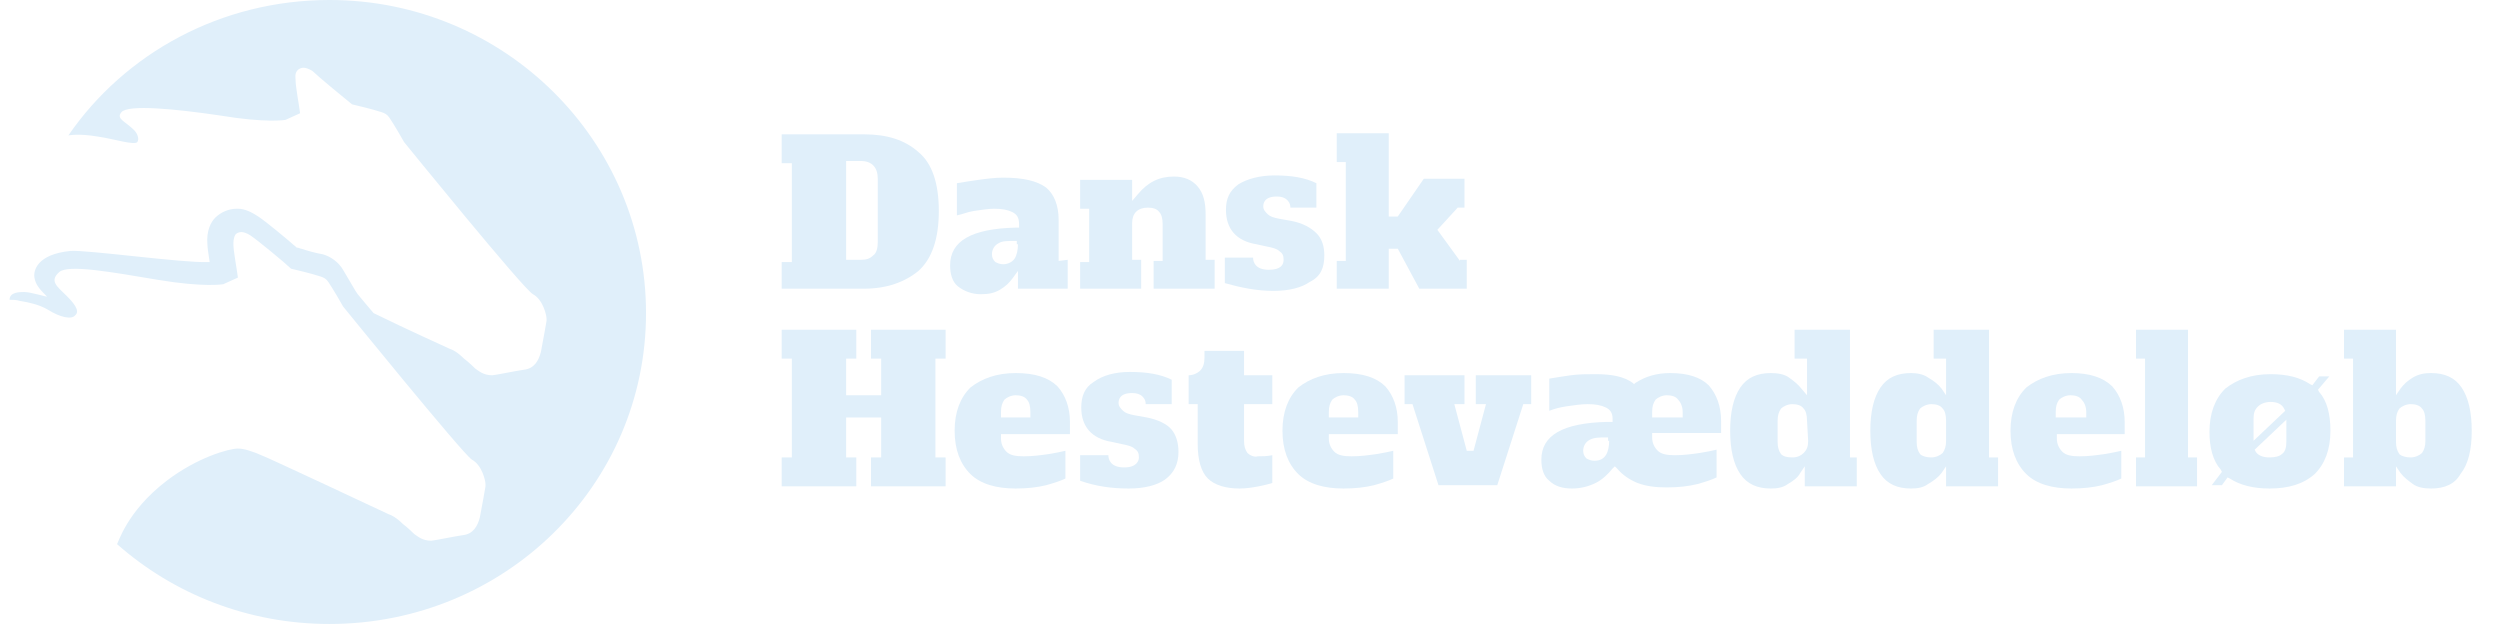
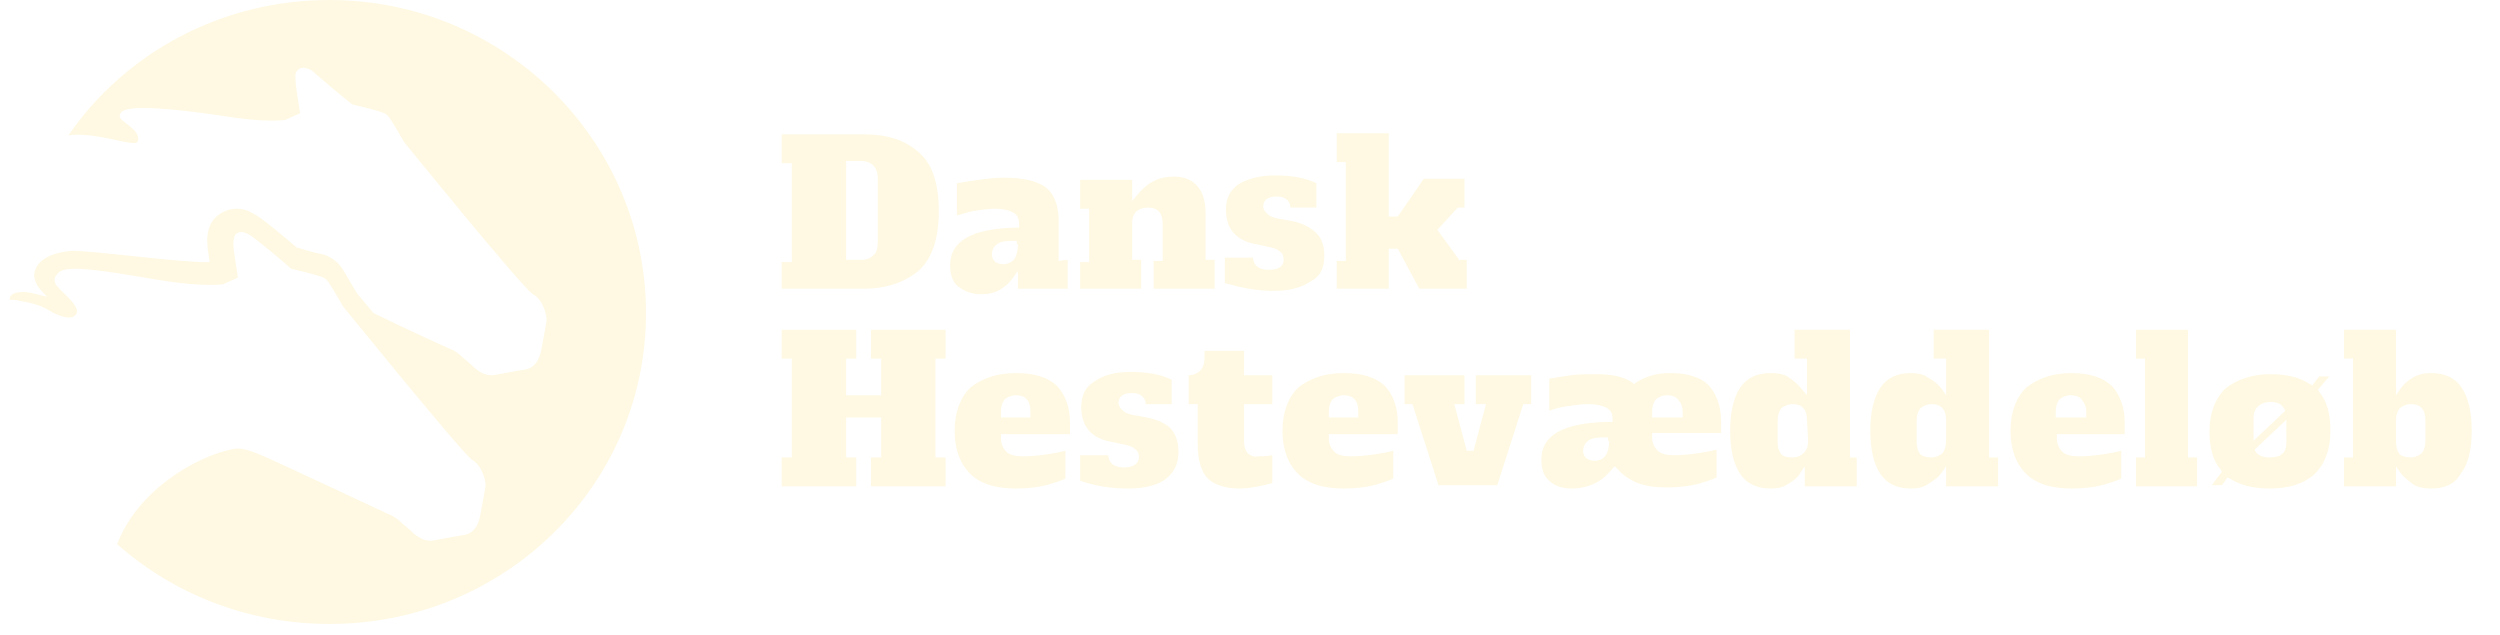
<svg xmlns="http://www.w3.org/2000/svg" width="193" height="49" viewBox="0 0 193 49" fill="none">
-   <path d="M70.906 11.743C69.858 10.8 68.462 10.371 66.717 10.371H60.346V12.6H61.131V20.229H60.346V22.286H66.717C68.462 22.286 69.858 21.771 70.906 20.914C71.953 19.971 72.477 18.429 72.477 16.286C72.477 14.143 71.953 12.6 70.906 11.743ZM67.764 18.686C67.764 19.114 67.677 19.543 67.415 19.714C67.153 19.971 66.891 20.057 66.455 20.057H65.32V12.429H66.455C67.328 12.429 67.764 12.943 67.764 13.8V18.686Z" fill="#E0EFFA" />
-   <path d="M81.727 20.143V16.971C81.727 15.857 81.378 15 80.767 14.486C80.069 13.971 79.022 13.714 77.451 13.714C76.84 13.714 76.142 13.8 75.531 13.886C74.92 13.971 74.397 14.057 73.873 14.143V16.628C74.309 16.543 74.658 16.371 75.182 16.286C75.793 16.2 76.317 16.114 76.753 16.114C77.364 16.114 77.8 16.2 78.149 16.371C78.498 16.543 78.673 16.8 78.673 17.314V17.571H78.411C75.007 17.657 73.349 18.6 73.349 20.486C73.349 21.171 73.524 21.771 73.96 22.114C74.397 22.457 75.007 22.714 75.706 22.714C76.317 22.714 76.753 22.628 77.189 22.371C77.626 22.114 77.887 21.857 78.149 21.514L78.586 20.914V22.286H82.426V20.057L81.727 20.143ZM78.586 18.857C78.586 19.286 78.498 19.714 78.324 19.971C78.149 20.229 77.8 20.4 77.451 20.4C77.189 20.4 77.015 20.314 76.84 20.229C76.666 20.057 76.578 19.886 76.578 19.628C76.578 19.286 76.753 18.943 77.102 18.771C77.364 18.6 77.8 18.6 78.324 18.6H78.498V18.857H78.586Z" fill="#E0EFFA" />
-   <path d="M93.073 20.143V16.543C93.073 15.6 92.898 14.914 92.462 14.4C92.026 13.886 91.415 13.629 90.629 13.629C89.495 13.629 88.622 14.057 87.837 15L87.4 15.514V13.886H83.386V16.114H84.084V20.229H83.386V22.286H88.098V20.057H87.4V17.229C87.4 16.457 87.837 16.029 88.622 16.029C88.971 16.029 89.32 16.114 89.495 16.371C89.669 16.543 89.757 16.886 89.757 17.314V20.143H89.058V22.286H93.771V20.057H93.073V20.143Z" fill="#E0EFFA" />
-   <path d="M102.237 19.714C102.237 19.029 102.062 18.428 101.626 18C101.189 17.571 100.578 17.229 99.706 17.057L98.746 16.886C98.309 16.8 98.047 16.714 97.873 16.543C97.698 16.371 97.524 16.2 97.524 15.943C97.524 15.686 97.611 15.171 98.571 15.171C98.92 15.171 99.182 15.257 99.357 15.428C99.444 15.514 99.618 15.686 99.618 16.029H101.626V14.143C100.753 13.714 99.706 13.543 98.397 13.543C97.262 13.543 96.302 13.8 95.604 14.229C94.906 14.743 94.644 15.343 94.644 16.2C94.644 17.657 95.429 18.6 97 18.857L97.786 19.029C98.222 19.114 98.571 19.2 98.746 19.371C99.007 19.543 99.095 19.714 99.095 20.057C99.095 20.4 98.92 20.828 97.96 20.828C96.913 20.828 96.738 20.229 96.738 19.886H94.557V21.857C95.778 22.2 97 22.457 98.309 22.457C99.531 22.457 100.491 22.2 101.102 21.771C101.975 21.343 102.237 20.657 102.237 19.714Z" fill="#E0EFFA" />
-   <path d="M112.709 20.143L110.964 17.743L112.535 16.029H113.058V13.8H109.917L107.909 16.714H107.211V10.286H103.197V12.514H103.895V20.143H103.197V22.286H107.211V19.2H107.909L109.568 22.286H113.233V20.057H112.709V20.143Z" fill="#E0EFFA" />
-   <path d="M67.24 27.686H68.026V30.514H65.32V27.686H66.106V25.457H60.346V27.686H61.131V35.314H60.346V37.543H66.106V35.314H65.32V32.229H68.026V35.314H67.24V37.543H73V35.314H72.215V27.686H73V25.457H67.24V27.686Z" fill="#E0EFFA" />
-   <path d="M78.411 28.8C76.927 28.8 75.793 29.229 74.92 29.914C74.135 30.686 73.698 31.8 73.698 33.257C73.698 34.714 74.135 35.828 74.92 36.6C75.706 37.371 76.927 37.714 78.411 37.714C79.284 37.714 80.069 37.629 80.767 37.457C81.378 37.286 81.902 37.114 82.251 36.943V34.8C81.902 34.886 81.466 34.971 80.942 35.057C80.331 35.143 79.72 35.228 79.022 35.228C78.411 35.228 77.975 35.143 77.713 34.886C77.451 34.629 77.277 34.286 77.277 33.857V33.514H82.6V32.571C82.6 31.457 82.251 30.514 81.64 29.828C80.942 29.143 79.895 28.8 78.411 28.8ZM79.633 32.228H77.277V31.8C77.277 31.371 77.364 31.114 77.538 30.857C77.713 30.686 78.062 30.514 78.411 30.514C78.76 30.514 79.109 30.6 79.284 30.857C79.458 31.029 79.546 31.371 79.546 31.8V32.228H79.633Z" fill="#E0EFFA" />
-   <path d="M90.978 34.886C90.978 34.2 90.804 33.6 90.455 33.171C90.106 32.743 89.407 32.4 88.535 32.228L87.575 32.057C87.138 31.971 86.877 31.886 86.702 31.714C86.528 31.543 86.353 31.371 86.353 31.114C86.353 30.857 86.44 30.343 87.4 30.343C87.749 30.343 88.011 30.428 88.186 30.6C88.273 30.686 88.448 30.857 88.448 31.2H90.455V29.314C89.582 28.886 88.535 28.714 87.226 28.714C86.091 28.714 85.131 28.971 84.433 29.486C83.735 29.914 83.473 30.6 83.473 31.457C83.473 32.914 84.258 33.857 85.829 34.114L86.615 34.286C87.051 34.371 87.4 34.457 87.575 34.629C87.837 34.8 87.924 34.971 87.924 35.314C87.924 35.571 87.749 36.086 86.789 36.086C85.742 36.086 85.567 35.486 85.567 35.143H83.386V37.114C84.608 37.543 85.829 37.714 87.138 37.714C88.36 37.714 89.32 37.457 89.931 37.029C90.629 36.514 90.978 35.828 90.978 34.886Z" fill="#E0EFFA" />
-   <path d="M96.302 34.971C96.127 34.714 96.04 34.457 96.04 34.029V31.2H98.222V28.971H96.04V27.086H92.986V27.6C92.986 28.029 92.898 28.371 92.637 28.628C92.462 28.8 92.113 28.971 91.764 28.971V31.2H92.462V34.286C92.462 35.486 92.724 36.428 93.248 36.943C93.771 37.457 94.644 37.714 95.691 37.714C96.215 37.714 96.738 37.629 97.175 37.543C97.611 37.457 97.96 37.371 98.222 37.286V35.143C97.786 35.228 97.437 35.228 97.088 35.228C96.826 35.314 96.477 35.143 96.302 34.971Z" fill="#E0EFFA" />
-   <path d="M103.72 28.8C102.237 28.8 101.102 29.229 100.229 29.914C99.444 30.686 99.007 31.8 99.007 33.257C99.007 34.714 99.444 35.828 100.229 36.6C101.015 37.371 102.237 37.714 103.72 37.714C104.593 37.714 105.378 37.629 106.077 37.457C106.688 37.286 107.211 37.114 107.56 36.943V34.8C107.211 34.886 106.775 34.971 106.251 35.057C105.64 35.143 105.029 35.228 104.331 35.228C103.72 35.228 103.284 35.143 103.022 34.886C102.76 34.629 102.586 34.286 102.586 33.857V33.514H107.909V32.571C107.909 31.457 107.56 30.514 106.949 29.828C106.251 29.143 105.204 28.8 103.72 28.8ZM104.942 32.228H102.586V31.8C102.586 31.371 102.673 31.114 102.848 30.857C103.022 30.686 103.371 30.514 103.72 30.514C104.069 30.514 104.418 30.6 104.593 30.857C104.768 31.029 104.855 31.371 104.855 31.8V32.228H104.942Z" fill="#E0EFFA" />
-   <path d="M114.717 31.2L113.757 34.8H113.233L112.273 31.2H113.058V28.971H108.433V31.2H109.044L111.051 37.457H115.589L117.597 31.2H118.208V28.971H113.931V31.2H114.717Z" fill="#E0EFFA" />
-   <path d="M128.942 28.8C127.895 28.8 127.022 29.057 126.237 29.571L126.149 29.657L126.062 29.571C125.364 29.057 124.404 28.886 123.182 28.886C122.571 28.886 121.873 28.886 121.262 28.971C120.651 29.057 120.128 29.143 119.604 29.229V31.714C120.04 31.543 120.389 31.457 120.913 31.371C121.524 31.286 122.048 31.2 122.571 31.2C123.182 31.2 123.618 31.286 123.968 31.457C124.317 31.628 124.491 31.886 124.491 32.314V32.571H124.055C120.651 32.657 118.993 33.6 118.993 35.486C118.993 36.171 119.168 36.771 119.604 37.114C120.04 37.543 120.651 37.714 121.349 37.714C122.048 37.714 122.658 37.543 123.182 37.286C123.706 37.029 124.142 36.6 124.491 36.171L124.666 36L124.84 36.171C125.277 36.686 125.8 37.029 126.411 37.286C127.109 37.543 127.808 37.629 128.68 37.629C129.553 37.629 130.338 37.543 131.037 37.371C131.648 37.2 132.171 37.029 132.52 36.857V34.714C132.171 34.8 131.735 34.886 131.211 34.971C130.6 35.057 129.989 35.143 129.291 35.143C128.68 35.143 128.244 35.057 127.982 34.8C127.72 34.543 127.546 34.2 127.546 33.771V33.428H132.869V32.486C132.869 31.371 132.52 30.428 131.909 29.743C131.298 29.143 130.338 28.8 128.942 28.8ZM124.229 34.029C124.229 34.457 124.142 34.886 123.968 35.143C123.793 35.4 123.531 35.571 123.095 35.571C122.833 35.571 122.658 35.486 122.484 35.4C122.309 35.228 122.222 35.057 122.222 34.8C122.222 34.457 122.397 34.114 122.746 33.943C123.095 33.771 123.444 33.771 123.968 33.771H124.142V34.029H124.229ZM129.902 32.228H127.546V31.8C127.546 31.371 127.633 31.114 127.808 30.857C127.982 30.686 128.331 30.514 128.68 30.514C129.029 30.514 129.378 30.6 129.553 30.857C129.728 31.029 129.902 31.371 129.902 31.8V32.228Z" fill="#E0EFFA" />
-   <path d="M142.818 35.314V25.457H138.542V27.686H139.502V30.514L139.066 30C138.804 29.657 138.455 29.4 138.106 29.143C137.757 28.886 137.233 28.8 136.709 28.8C135.662 28.8 134.877 29.143 134.353 29.914C133.829 30.686 133.568 31.8 133.568 33.257C133.568 34.714 133.829 35.829 134.353 36.6C134.877 37.371 135.662 37.714 136.709 37.714C137.233 37.714 137.669 37.629 138.018 37.371C138.455 37.114 138.804 36.857 138.978 36.514L139.328 36V37.543H143.342V35.314H142.818ZM139.589 34.029C139.589 34.457 139.502 34.714 139.24 34.971C139.066 35.143 138.804 35.314 138.368 35.314C137.931 35.314 137.669 35.229 137.495 35.057C137.32 34.8 137.233 34.543 137.233 34.114V32.486C137.233 32.057 137.32 31.8 137.495 31.543C137.669 31.372 138.018 31.2 138.368 31.2C138.717 31.2 139.066 31.286 139.24 31.543C139.415 31.714 139.502 32.057 139.502 32.486L139.589 34.029Z" fill="#E0EFFA" />
-   <path d="M153.553 35.314V25.457H149.277V27.686H150.237V30.514L149.888 30C149.626 29.657 149.277 29.4 148.84 29.143C148.491 28.886 147.968 28.8 147.531 28.8C146.484 28.8 145.698 29.143 145.175 29.914C144.651 30.686 144.389 31.8 144.389 33.257C144.389 34.714 144.651 35.829 145.175 36.6C145.698 37.371 146.484 37.714 147.531 37.714C148.055 37.714 148.491 37.629 148.84 37.371C149.277 37.114 149.626 36.857 149.888 36.514L150.237 36V37.543H154.251V35.314H153.553ZM150.237 34.029C150.237 34.457 150.149 34.714 149.975 34.971C149.8 35.143 149.451 35.314 149.102 35.314C148.753 35.314 148.404 35.229 148.229 35.057C148.055 34.8 147.968 34.543 147.968 34.114V32.486C147.968 32.057 148.055 31.8 148.229 31.543C148.404 31.372 148.753 31.2 149.102 31.2C149.451 31.2 149.8 31.286 149.975 31.543C150.149 31.714 150.237 32.057 150.237 32.486V34.029Z" fill="#E0EFFA" />
-   <path d="M159.924 28.8C158.44 28.8 157.306 29.229 156.433 29.914C155.648 30.686 155.211 31.8 155.211 33.257C155.211 34.714 155.648 35.828 156.433 36.6C157.218 37.371 158.44 37.714 159.924 37.714C160.797 37.714 161.582 37.629 162.28 37.457C162.891 37.286 163.415 37.114 163.764 36.943V34.8C163.415 34.886 162.978 34.971 162.455 35.057C161.844 35.143 161.233 35.228 160.535 35.228C159.924 35.228 159.488 35.143 159.226 34.886C158.964 34.629 158.789 34.286 158.789 33.857V33.514H164.026V32.571C164.026 31.457 163.677 30.514 163.066 29.828C162.368 29.143 161.32 28.8 159.924 28.8ZM161.058 32.228H158.702V31.8C158.702 31.371 158.789 31.114 158.964 30.857C159.138 30.686 159.488 30.514 159.837 30.514C160.186 30.514 160.535 30.6 160.709 30.857C160.884 31.029 161.058 31.371 161.058 31.8V32.228Z" fill="#E0EFFA" />
-   <path d="M168.913 35.314V25.457H164.898V27.686H165.597V35.314H164.898V37.543H169.611V35.314H168.913Z" fill="#E0EFFA" />
-   <path d="M179.037 30.257L178.949 30.086L179.822 29.057H179.037L178.513 29.743L178.338 29.657C177.553 29.143 176.593 28.886 175.284 28.886C173.8 28.886 172.666 29.314 171.793 30C171.008 30.771 170.571 31.886 170.571 33.343C170.571 34.543 170.833 35.571 171.444 36.257L171.531 36.428L170.746 37.457H171.531L171.968 36.857L172.142 36.943C172.928 37.457 173.975 37.714 175.197 37.714C176.68 37.714 177.815 37.371 178.688 36.6C179.473 35.828 179.909 34.714 179.909 33.257C179.909 31.971 179.648 30.943 179.037 30.257ZM173.975 32.314C173.975 31.886 174.062 31.628 174.324 31.371C174.498 31.2 174.848 31.029 175.284 31.029C175.808 31.029 176.157 31.2 176.331 31.543L176.418 31.714L173.975 34.029V32.314ZM176.506 34.114C176.506 34.543 176.418 34.886 176.157 35.057C175.982 35.228 175.633 35.314 175.197 35.314C174.673 35.314 174.324 35.143 174.149 34.886L174.062 34.714L176.506 32.4V34.114Z" fill="#E0EFFA" />
-   <path d="M190.818 33.257C190.818 31.8 190.557 30.686 190.033 29.914C189.509 29.143 188.724 28.8 187.677 28.8C187.153 28.8 186.717 28.886 186.28 29.143C185.844 29.4 185.582 29.657 185.32 30L184.971 30.514V25.457H180.957V27.686H181.655V35.314H180.957V37.543H184.971V36L185.32 36.514C185.582 36.857 185.931 37.114 186.28 37.371C186.629 37.629 187.153 37.714 187.677 37.714C188.724 37.714 189.509 37.371 189.946 36.6C190.557 35.829 190.818 34.714 190.818 33.257ZM187.24 34.029C187.24 34.457 187.153 34.714 186.978 34.971C186.804 35.143 186.455 35.314 186.106 35.314C185.757 35.314 185.408 35.229 185.233 35.057C185.058 34.8 184.971 34.543 184.971 34.114V32.486C184.971 32.057 185.058 31.8 185.233 31.543C185.408 31.372 185.757 31.2 186.106 31.2C186.455 31.2 186.804 31.286 186.978 31.543C187.153 31.714 187.24 32.057 187.24 32.486V34.029Z" fill="#E0EFFA" />
-   <path d="M25.436 0C17.058 0 9.64 4.114 5.276 10.457C5.276 10.457 6.062 10.286 7.546 10.543C8.767 10.714 10.338 11.229 10.6 10.971C10.775 10.714 10.6 10.286 10.338 10.029C9.64 9.343 8.942 9.171 9.378 8.657C9.902 8.057 13.48 8.4 16.971 8.914C20.549 9.514 22.033 9.257 22.033 9.257L23.167 8.743C23.08 8.057 22.818 6.686 22.818 6.171C22.818 6 22.731 5.657 22.993 5.4C23.08 5.314 23.255 5.229 23.429 5.229C23.604 5.229 23.866 5.314 24.127 5.486C24.564 5.914 26.746 7.714 27.182 8.057C27.531 8.143 28.666 8.4 29.451 8.657C29.713 8.743 29.887 8.829 30.062 9.086C30.411 9.6 31.109 10.8 31.197 10.971C31.197 10.971 40.447 22.371 41.146 22.714C41.931 23.143 42.193 24.343 42.193 24.6C42.193 24.686 42.193 24.686 42.193 24.771C42.193 24.771 41.931 26.314 41.757 27.171C41.582 27.857 41.233 28.457 40.447 28.543C39.837 28.629 38.178 28.971 38.004 28.971C37.306 28.971 36.956 28.629 36.695 28.457C36.607 28.371 36.171 27.943 35.822 27.686C35.298 27.171 34.949 27 34.687 26.914C34.513 26.829 31.458 25.457 28.84 24.171C28.404 23.657 27.967 23.143 27.618 22.714L27.444 22.457C27.182 22.029 26.746 21.257 26.484 20.829C26.135 20.229 25.524 19.8 24.913 19.629C24.389 19.543 23.778 19.371 23.255 19.2C23.167 19.2 23.08 19.114 22.906 19.114C22.033 18.343 20.462 17.057 19.938 16.714C19.415 16.371 18.891 16.114 18.367 16.114H18.28C17.669 16.114 17.058 16.371 16.622 16.8C16.273 17.143 15.924 17.829 16.011 18.857C16.011 19.114 16.098 19.629 16.186 20.229H16.011C14.178 20.314 6.76 19.286 5.451 19.371C2.833 19.629 2.571 20.914 2.658 21.429C2.746 21.943 3.007 22.286 3.618 22.886C3.706 22.971 2.396 22.543 1.873 22.543C1.524 22.543 0.738 22.543 0.738 23.143C1 23.143 1.262 23.143 1.524 23.229C2.047 23.314 3.007 23.486 3.706 23.914C4.666 24.514 5.538 24.686 5.8 24.343C6.236 24 5.626 23.314 5.102 22.8C4.404 22.114 3.793 21.686 4.578 21C5.276 20.4 8.593 21 12.171 21.6C15.749 22.2 17.233 21.943 17.233 21.943L18.367 21.429C18.28 20.743 18.018 19.371 18.018 18.857C18.018 18.686 18.018 18.343 18.193 18.086C18.28 18 18.455 17.914 18.629 17.914C18.804 17.914 19.066 18 19.327 18.171C19.851 18.514 22.033 20.314 22.469 20.743C22.818 20.829 23.953 21.086 24.738 21.343C25 21.429 25.175 21.514 25.349 21.771C25.698 22.286 26.396 23.486 26.484 23.657C26.484 23.657 35.735 35.057 36.433 35.486C37.218 35.914 37.48 37.114 37.48 37.371C37.48 37.457 37.48 37.457 37.48 37.543C37.48 37.543 37.218 39.086 37.044 39.943C36.869 40.629 36.52 41.229 35.735 41.314C35.124 41.4 33.466 41.743 33.291 41.743C32.593 41.743 32.244 41.4 31.982 41.229C31.895 41.143 31.458 40.714 31.109 40.457C30.586 39.943 30.236 39.771 29.975 39.686C29.626 39.514 20.462 35.229 20.375 35.229C19.415 34.8 18.804 34.629 18.367 34.629C17.669 34.629 15.226 35.314 12.869 37.114C9.727 39.514 9.116 42 9.029 42C13.393 45.857 19.153 48.171 25.436 48.171C38.964 48.171 49.873 37.457 49.873 24.171C49.873 10.886 38.964 0 25.436 0Z" fill="#E0EFFA" />
+   <path d="M70.906 11.743C69.858 10.8 68.462 10.371 66.717 10.371H60.346V12.6H61.131V20.229H60.346V22.286H66.717C68.462 22.286 69.858 21.771 70.906 20.914C71.953 19.971 72.477 18.429 72.477 16.286C72.477 14.143 71.953 12.6 70.906 11.743ZM67.764 18.686C67.764 19.114 67.677 19.543 67.415 19.714C67.153 19.971 66.891 20.057 66.455 20.057H65.32V12.429H66.455C67.328 12.429 67.764 12.943 67.764 13.8V18.686Z" fill="#FFF9E3" />
+   <path d="M81.727 20.143V16.971C81.727 15.857 81.378 15 80.767 14.486C80.069 13.971 79.022 13.714 77.451 13.714C76.84 13.714 76.142 13.8 75.531 13.886C74.92 13.971 74.397 14.057 73.873 14.143V16.628C74.309 16.543 74.658 16.371 75.182 16.286C75.793 16.2 76.317 16.114 76.753 16.114C77.364 16.114 77.8 16.2 78.149 16.371C78.498 16.543 78.673 16.8 78.673 17.314V17.571H78.411C75.007 17.657 73.349 18.6 73.349 20.486C73.349 21.171 73.524 21.771 73.96 22.114C74.397 22.457 75.007 22.714 75.706 22.714C76.317 22.714 76.753 22.628 77.189 22.371C77.626 22.114 77.887 21.857 78.149 21.514L78.586 20.914V22.286H82.426V20.057L81.727 20.143ZM78.586 18.857C78.586 19.286 78.498 19.714 78.324 19.971C78.149 20.229 77.8 20.4 77.451 20.4C77.189 20.4 77.015 20.314 76.84 20.229C76.666 20.057 76.578 19.886 76.578 19.628C76.578 19.286 76.753 18.943 77.102 18.771C77.364 18.6 77.8 18.6 78.324 18.6H78.498V18.857H78.586Z" fill="#FFF9E3" />
+   <path d="M93.073 20.143V16.543C93.073 15.6 92.898 14.914 92.462 14.4C92.026 13.886 91.415 13.629 90.629 13.629C89.495 13.629 88.622 14.057 87.837 15L87.4 15.514V13.886H83.386V16.114H84.084V20.229H83.386V22.286H88.098V20.057H87.4V17.229C87.4 16.457 87.837 16.029 88.622 16.029C88.971 16.029 89.32 16.114 89.495 16.371C89.669 16.543 89.757 16.886 89.757 17.314V20.143H89.058V22.286H93.771V20.057H93.073V20.143Z" fill="#FFF9E3" />
+   <path d="M102.237 19.714C102.237 19.029 102.062 18.428 101.626 18C101.189 17.571 100.578 17.229 99.706 17.057L98.746 16.886C98.309 16.8 98.047 16.714 97.873 16.543C97.698 16.371 97.524 16.2 97.524 15.943C97.524 15.686 97.611 15.171 98.571 15.171C98.92 15.171 99.182 15.257 99.357 15.428C99.444 15.514 99.618 15.686 99.618 16.029H101.626V14.143C100.753 13.714 99.706 13.543 98.397 13.543C97.262 13.543 96.302 13.8 95.604 14.229C94.906 14.743 94.644 15.343 94.644 16.2C94.644 17.657 95.429 18.6 97 18.857L97.786 19.029C98.222 19.114 98.571 19.2 98.746 19.371C99.007 19.543 99.095 19.714 99.095 20.057C99.095 20.4 98.92 20.828 97.96 20.828C96.913 20.828 96.738 20.229 96.738 19.886H94.557V21.857C95.778 22.2 97 22.457 98.309 22.457C99.531 22.457 100.491 22.2 101.102 21.771C101.975 21.343 102.237 20.657 102.237 19.714Z" fill="#FFF9E3" />
+   <path d="M112.709 20.143L110.964 17.743L112.535 16.029H113.058V13.8H109.917L107.909 16.714H107.211V10.286H103.197V12.514H103.895V20.143H103.197V22.286H107.211V19.2H107.909L109.568 22.286H113.233V20.057H112.709V20.143Z" fill="#FFF9E3" />
+   <path d="M67.24 27.686H68.026V30.514H65.32V27.686H66.106V25.457H60.346V27.686H61.131V35.314H60.346V37.543H66.106V35.314H65.32V32.229H68.026V35.314H67.24V37.543H73V35.314H72.215V27.686H73V25.457H67.24V27.686Z" fill="#FFF9E3" />
+   <path d="M78.411 28.8C76.927 28.8 75.793 29.229 74.92 29.914C74.135 30.686 73.698 31.8 73.698 33.257C73.698 34.714 74.135 35.828 74.92 36.6C75.706 37.371 76.927 37.714 78.411 37.714C79.284 37.714 80.069 37.629 80.767 37.457C81.378 37.286 81.902 37.114 82.251 36.943V34.8C81.902 34.886 81.466 34.971 80.942 35.057C80.331 35.143 79.72 35.228 79.022 35.228C78.411 35.228 77.975 35.143 77.713 34.886C77.451 34.629 77.277 34.286 77.277 33.857V33.514H82.6V32.571C82.6 31.457 82.251 30.514 81.64 29.828C80.942 29.143 79.895 28.8 78.411 28.8ZM79.633 32.228H77.277V31.8C77.277 31.371 77.364 31.114 77.538 30.857C77.713 30.686 78.062 30.514 78.411 30.514C78.76 30.514 79.109 30.6 79.284 30.857C79.458 31.029 79.546 31.371 79.546 31.8V32.228H79.633Z" fill="#FFF9E3" />
+   <path d="M90.978 34.886C90.978 34.2 90.804 33.6 90.455 33.171C90.106 32.743 89.407 32.4 88.535 32.228L87.575 32.057C87.138 31.971 86.877 31.886 86.702 31.714C86.528 31.543 86.353 31.371 86.353 31.114C86.353 30.857 86.44 30.343 87.4 30.343C87.749 30.343 88.011 30.428 88.186 30.6C88.273 30.686 88.448 30.857 88.448 31.2H90.455V29.314C89.582 28.886 88.535 28.714 87.226 28.714C86.091 28.714 85.131 28.971 84.433 29.486C83.735 29.914 83.473 30.6 83.473 31.457C83.473 32.914 84.258 33.857 85.829 34.114L86.615 34.286C87.051 34.371 87.4 34.457 87.575 34.629C87.837 34.8 87.924 34.971 87.924 35.314C87.924 35.571 87.749 36.086 86.789 36.086C85.742 36.086 85.567 35.486 85.567 35.143H83.386V37.114C84.608 37.543 85.829 37.714 87.138 37.714C88.36 37.714 89.32 37.457 89.931 37.029C90.629 36.514 90.978 35.828 90.978 34.886Z" fill="#FFF9E3" />
+   <path d="M96.302 34.971C96.127 34.714 96.04 34.457 96.04 34.029V31.2H98.222V28.971H96.04V27.086H92.986V27.6C92.986 28.029 92.898 28.371 92.637 28.628C92.462 28.8 92.113 28.971 91.764 28.971V31.2H92.462V34.286C92.462 35.486 92.724 36.428 93.248 36.943C93.771 37.457 94.644 37.714 95.691 37.714C96.215 37.714 96.738 37.629 97.175 37.543C97.611 37.457 97.96 37.371 98.222 37.286V35.143C97.786 35.228 97.437 35.228 97.088 35.228C96.826 35.314 96.477 35.143 96.302 34.971Z" fill="#FFF9E3" />
+   <path d="M103.72 28.8C102.237 28.8 101.102 29.229 100.229 29.914C99.444 30.686 99.007 31.8 99.007 33.257C99.007 34.714 99.444 35.828 100.229 36.6C101.015 37.371 102.237 37.714 103.72 37.714C104.593 37.714 105.378 37.629 106.077 37.457C106.688 37.286 107.211 37.114 107.56 36.943V34.8C107.211 34.886 106.775 34.971 106.251 35.057C105.64 35.143 105.029 35.228 104.331 35.228C103.72 35.228 103.284 35.143 103.022 34.886C102.76 34.629 102.586 34.286 102.586 33.857V33.514H107.909V32.571C107.909 31.457 107.56 30.514 106.949 29.828C106.251 29.143 105.204 28.8 103.72 28.8ZM104.942 32.228H102.586V31.8C102.586 31.371 102.673 31.114 102.848 30.857C103.022 30.686 103.371 30.514 103.72 30.514C104.069 30.514 104.418 30.6 104.593 30.857C104.768 31.029 104.855 31.371 104.855 31.8V32.228H104.942Z" fill="#FFF9E3" />
+   <path d="M114.717 31.2L113.757 34.8H113.233L112.273 31.2H113.058V28.971H108.433V31.2H109.044L111.051 37.457H115.589L117.597 31.2H118.208V28.971H113.931V31.2H114.717Z" fill="#FFF9E3" />
+   <path d="M128.942 28.8C127.895 28.8 127.022 29.057 126.237 29.571L126.149 29.657L126.062 29.571C125.364 29.057 124.404 28.886 123.182 28.886C122.571 28.886 121.873 28.886 121.262 28.971C120.651 29.057 120.128 29.143 119.604 29.229V31.714C120.04 31.543 120.389 31.457 120.913 31.371C121.524 31.286 122.048 31.2 122.571 31.2C123.182 31.2 123.618 31.286 123.968 31.457C124.317 31.628 124.491 31.886 124.491 32.314V32.571H124.055C120.651 32.657 118.993 33.6 118.993 35.486C118.993 36.171 119.168 36.771 119.604 37.114C120.04 37.543 120.651 37.714 121.349 37.714C122.048 37.714 122.658 37.543 123.182 37.286C123.706 37.029 124.142 36.6 124.491 36.171L124.666 36L124.84 36.171C125.277 36.686 125.8 37.029 126.411 37.286C127.109 37.543 127.808 37.629 128.68 37.629C129.553 37.629 130.338 37.543 131.037 37.371C131.648 37.2 132.171 37.029 132.52 36.857V34.714C132.171 34.8 131.735 34.886 131.211 34.971C130.6 35.057 129.989 35.143 129.291 35.143C128.68 35.143 128.244 35.057 127.982 34.8C127.72 34.543 127.546 34.2 127.546 33.771V33.428H132.869V32.486C132.869 31.371 132.52 30.428 131.909 29.743C131.298 29.143 130.338 28.8 128.942 28.8ZM124.229 34.029C124.229 34.457 124.142 34.886 123.968 35.143C123.793 35.4 123.531 35.571 123.095 35.571C122.833 35.571 122.658 35.486 122.484 35.4C122.309 35.228 122.222 35.057 122.222 34.8C122.222 34.457 122.397 34.114 122.746 33.943C123.095 33.771 123.444 33.771 123.968 33.771H124.142V34.029H124.229ZM129.902 32.228H127.546V31.8C127.546 31.371 127.633 31.114 127.808 30.857C127.982 30.686 128.331 30.514 128.68 30.514C129.029 30.514 129.378 30.6 129.553 30.857C129.728 31.029 129.902 31.371 129.902 31.8V32.228Z" fill="#FFF9E3" />
+   <path d="M142.818 35.314V25.457H138.542V27.686H139.502V30.514L139.066 30C138.804 29.657 138.455 29.4 138.106 29.143C137.757 28.886 137.233 28.8 136.709 28.8C135.662 28.8 134.877 29.143 134.353 29.914C133.829 30.686 133.568 31.8 133.568 33.257C133.568 34.714 133.829 35.829 134.353 36.6C134.877 37.371 135.662 37.714 136.709 37.714C137.233 37.714 137.669 37.629 138.018 37.371C138.455 37.114 138.804 36.857 138.978 36.514L139.328 36V37.543H143.342V35.314H142.818ZM139.589 34.029C139.589 34.457 139.502 34.714 139.24 34.971C139.066 35.143 138.804 35.314 138.368 35.314C137.931 35.314 137.669 35.229 137.495 35.057C137.32 34.8 137.233 34.543 137.233 34.114V32.486C137.233 32.057 137.32 31.8 137.495 31.543C137.669 31.372 138.018 31.2 138.368 31.2C138.717 31.2 139.066 31.286 139.24 31.543C139.415 31.714 139.502 32.057 139.502 32.486L139.589 34.029Z" fill="#FFF9E3" />
+   <path d="M153.553 35.314V25.457H149.277V27.686H150.237V30.514L149.888 30C149.626 29.657 149.277 29.4 148.84 29.143C148.491 28.886 147.968 28.8 147.531 28.8C146.484 28.8 145.698 29.143 145.175 29.914C144.651 30.686 144.389 31.8 144.389 33.257C144.389 34.714 144.651 35.829 145.175 36.6C145.698 37.371 146.484 37.714 147.531 37.714C148.055 37.714 148.491 37.629 148.84 37.371C149.277 37.114 149.626 36.857 149.888 36.514L150.237 36V37.543H154.251V35.314H153.553ZM150.237 34.029C150.237 34.457 150.149 34.714 149.975 34.971C149.8 35.143 149.451 35.314 149.102 35.314C148.753 35.314 148.404 35.229 148.229 35.057C148.055 34.8 147.968 34.543 147.968 34.114V32.486C147.968 32.057 148.055 31.8 148.229 31.543C148.404 31.372 148.753 31.2 149.102 31.2C149.451 31.2 149.8 31.286 149.975 31.543C150.149 31.714 150.237 32.057 150.237 32.486V34.029Z" fill="#FFF9E3" />
+   <path d="M159.924 28.8C158.44 28.8 157.306 29.229 156.433 29.914C155.648 30.686 155.211 31.8 155.211 33.257C155.211 34.714 155.648 35.828 156.433 36.6C157.218 37.371 158.44 37.714 159.924 37.714C160.797 37.714 161.582 37.629 162.28 37.457C162.891 37.286 163.415 37.114 163.764 36.943V34.8C163.415 34.886 162.978 34.971 162.455 35.057C161.844 35.143 161.233 35.228 160.535 35.228C159.924 35.228 159.488 35.143 159.226 34.886C158.964 34.629 158.789 34.286 158.789 33.857V33.514H164.026V32.571C164.026 31.457 163.677 30.514 163.066 29.828C162.368 29.143 161.32 28.8 159.924 28.8ZM161.058 32.228H158.702V31.8C158.702 31.371 158.789 31.114 158.964 30.857C159.138 30.686 159.488 30.514 159.837 30.514C160.186 30.514 160.535 30.6 160.709 30.857C160.884 31.029 161.058 31.371 161.058 31.8V32.228Z" fill="#FFF9E3" />
+   <path d="M168.913 35.314V25.457H164.898V27.686H165.597V35.314H164.898V37.543H169.611V35.314H168.913Z" fill="#FFF9E3" />
+   <path d="M179.037 30.257L178.949 30.086L179.822 29.057H179.037L178.513 29.743L178.338 29.657C177.553 29.143 176.593 28.886 175.284 28.886C173.8 28.886 172.666 29.314 171.793 30C171.008 30.771 170.571 31.886 170.571 33.343C170.571 34.543 170.833 35.571 171.444 36.257L171.531 36.428L170.746 37.457H171.531L171.968 36.857L172.142 36.943C172.928 37.457 173.975 37.714 175.197 37.714C176.68 37.714 177.815 37.371 178.688 36.6C179.473 35.828 179.909 34.714 179.909 33.257C179.909 31.971 179.648 30.943 179.037 30.257ZM173.975 32.314C173.975 31.886 174.062 31.628 174.324 31.371C174.498 31.2 174.848 31.029 175.284 31.029C175.808 31.029 176.157 31.2 176.331 31.543L176.418 31.714L173.975 34.029V32.314ZM176.506 34.114C176.506 34.543 176.418 34.886 176.157 35.057C175.982 35.228 175.633 35.314 175.197 35.314C174.673 35.314 174.324 35.143 174.149 34.886L174.062 34.714L176.506 32.4V34.114Z" fill="#FFF9E3" />
+   <path d="M190.818 33.257C190.818 31.8 190.557 30.686 190.033 29.914C189.509 29.143 188.724 28.8 187.677 28.8C187.153 28.8 186.717 28.886 186.28 29.143C185.844 29.4 185.582 29.657 185.32 30L184.971 30.514V25.457H180.957V27.686H181.655V35.314H180.957V37.543H184.971V36L185.32 36.514C185.582 36.857 185.931 37.114 186.28 37.371C186.629 37.629 187.153 37.714 187.677 37.714C188.724 37.714 189.509 37.371 189.946 36.6C190.557 35.829 190.818 34.714 190.818 33.257ZM187.24 34.029C187.24 34.457 187.153 34.714 186.978 34.971C186.804 35.143 186.455 35.314 186.106 35.314C185.757 35.314 185.408 35.229 185.233 35.057C185.058 34.8 184.971 34.543 184.971 34.114V32.486C184.971 32.057 185.058 31.8 185.233 31.543C185.408 31.372 185.757 31.2 186.106 31.2C186.455 31.2 186.804 31.286 186.978 31.543C187.153 31.714 187.24 32.057 187.24 32.486V34.029Z" fill="#FFF9E3" />
+   <path d="M25.436 0C17.058 0 9.64 4.114 5.276 10.457C5.276 10.457 6.062 10.286 7.546 10.543C8.767 10.714 10.338 11.229 10.6 10.971C10.775 10.714 10.6 10.286 10.338 10.029C9.64 9.343 8.942 9.171 9.378 8.657C9.902 8.057 13.48 8.4 16.971 8.914C20.549 9.514 22.033 9.257 22.033 9.257L23.167 8.743C23.08 8.057 22.818 6.686 22.818 6.171C22.818 6 22.731 5.657 22.993 5.4C23.08 5.314 23.255 5.229 23.429 5.229C23.604 5.229 23.866 5.314 24.127 5.486C24.564 5.914 26.746 7.714 27.182 8.057C27.531 8.143 28.666 8.4 29.451 8.657C29.713 8.743 29.887 8.829 30.062 9.086C30.411 9.6 31.109 10.8 31.197 10.971C31.197 10.971 40.447 22.371 41.146 22.714C41.931 23.143 42.193 24.343 42.193 24.6C42.193 24.686 42.193 24.686 42.193 24.771C42.193 24.771 41.931 26.314 41.757 27.171C41.582 27.857 41.233 28.457 40.447 28.543C39.837 28.629 38.178 28.971 38.004 28.971C37.306 28.971 36.956 28.629 36.695 28.457C36.607 28.371 36.171 27.943 35.822 27.686C35.298 27.171 34.949 27 34.687 26.914C34.513 26.829 31.458 25.457 28.84 24.171C28.404 23.657 27.967 23.143 27.618 22.714L27.444 22.457C27.182 22.029 26.746 21.257 26.484 20.829C26.135 20.229 25.524 19.8 24.913 19.629C24.389 19.543 23.778 19.371 23.255 19.2C23.167 19.2 23.08 19.114 22.906 19.114C22.033 18.343 20.462 17.057 19.938 16.714C19.415 16.371 18.891 16.114 18.367 16.114H18.28C17.669 16.114 17.058 16.371 16.622 16.8C16.273 17.143 15.924 17.829 16.011 18.857C16.011 19.114 16.098 19.629 16.186 20.229H16.011C14.178 20.314 6.76 19.286 5.451 19.371C2.833 19.629 2.571 20.914 2.658 21.429C2.746 21.943 3.007 22.286 3.618 22.886C3.706 22.971 2.396 22.543 1.873 22.543C1.524 22.543 0.738 22.543 0.738 23.143C1 23.143 1.262 23.143 1.524 23.229C2.047 23.314 3.007 23.486 3.706 23.914C4.666 24.514 5.538 24.686 5.8 24.343C6.236 24 5.626 23.314 5.102 22.8C4.404 22.114 3.793 21.686 4.578 21C5.276 20.4 8.593 21 12.171 21.6C15.749 22.2 17.233 21.943 17.233 21.943L18.367 21.429C18.28 20.743 18.018 19.371 18.018 18.857C18.018 18.686 18.018 18.343 18.193 18.086C18.28 18 18.455 17.914 18.629 17.914C18.804 17.914 19.066 18 19.327 18.171C19.851 18.514 22.033 20.314 22.469 20.743C22.818 20.829 23.953 21.086 24.738 21.343C25 21.429 25.175 21.514 25.349 21.771C25.698 22.286 26.396 23.486 26.484 23.657C26.484 23.657 35.735 35.057 36.433 35.486C37.218 35.914 37.48 37.114 37.48 37.371C37.48 37.457 37.48 37.457 37.48 37.543C37.48 37.543 37.218 39.086 37.044 39.943C36.869 40.629 36.52 41.229 35.735 41.314C35.124 41.4 33.466 41.743 33.291 41.743C32.593 41.743 32.244 41.4 31.982 41.229C31.895 41.143 31.458 40.714 31.109 40.457C30.586 39.943 30.236 39.771 29.975 39.686C29.626 39.514 20.462 35.229 20.375 35.229C19.415 34.8 18.804 34.629 18.367 34.629C17.669 34.629 15.226 35.314 12.869 37.114C9.727 39.514 9.116 42 9.029 42C13.393 45.857 19.153 48.171 25.436 48.171C38.964 48.171 49.873 37.457 49.873 24.171C49.873 10.886 38.964 0 25.436 0Z" fill="#FFF9E3" />
</svg>
